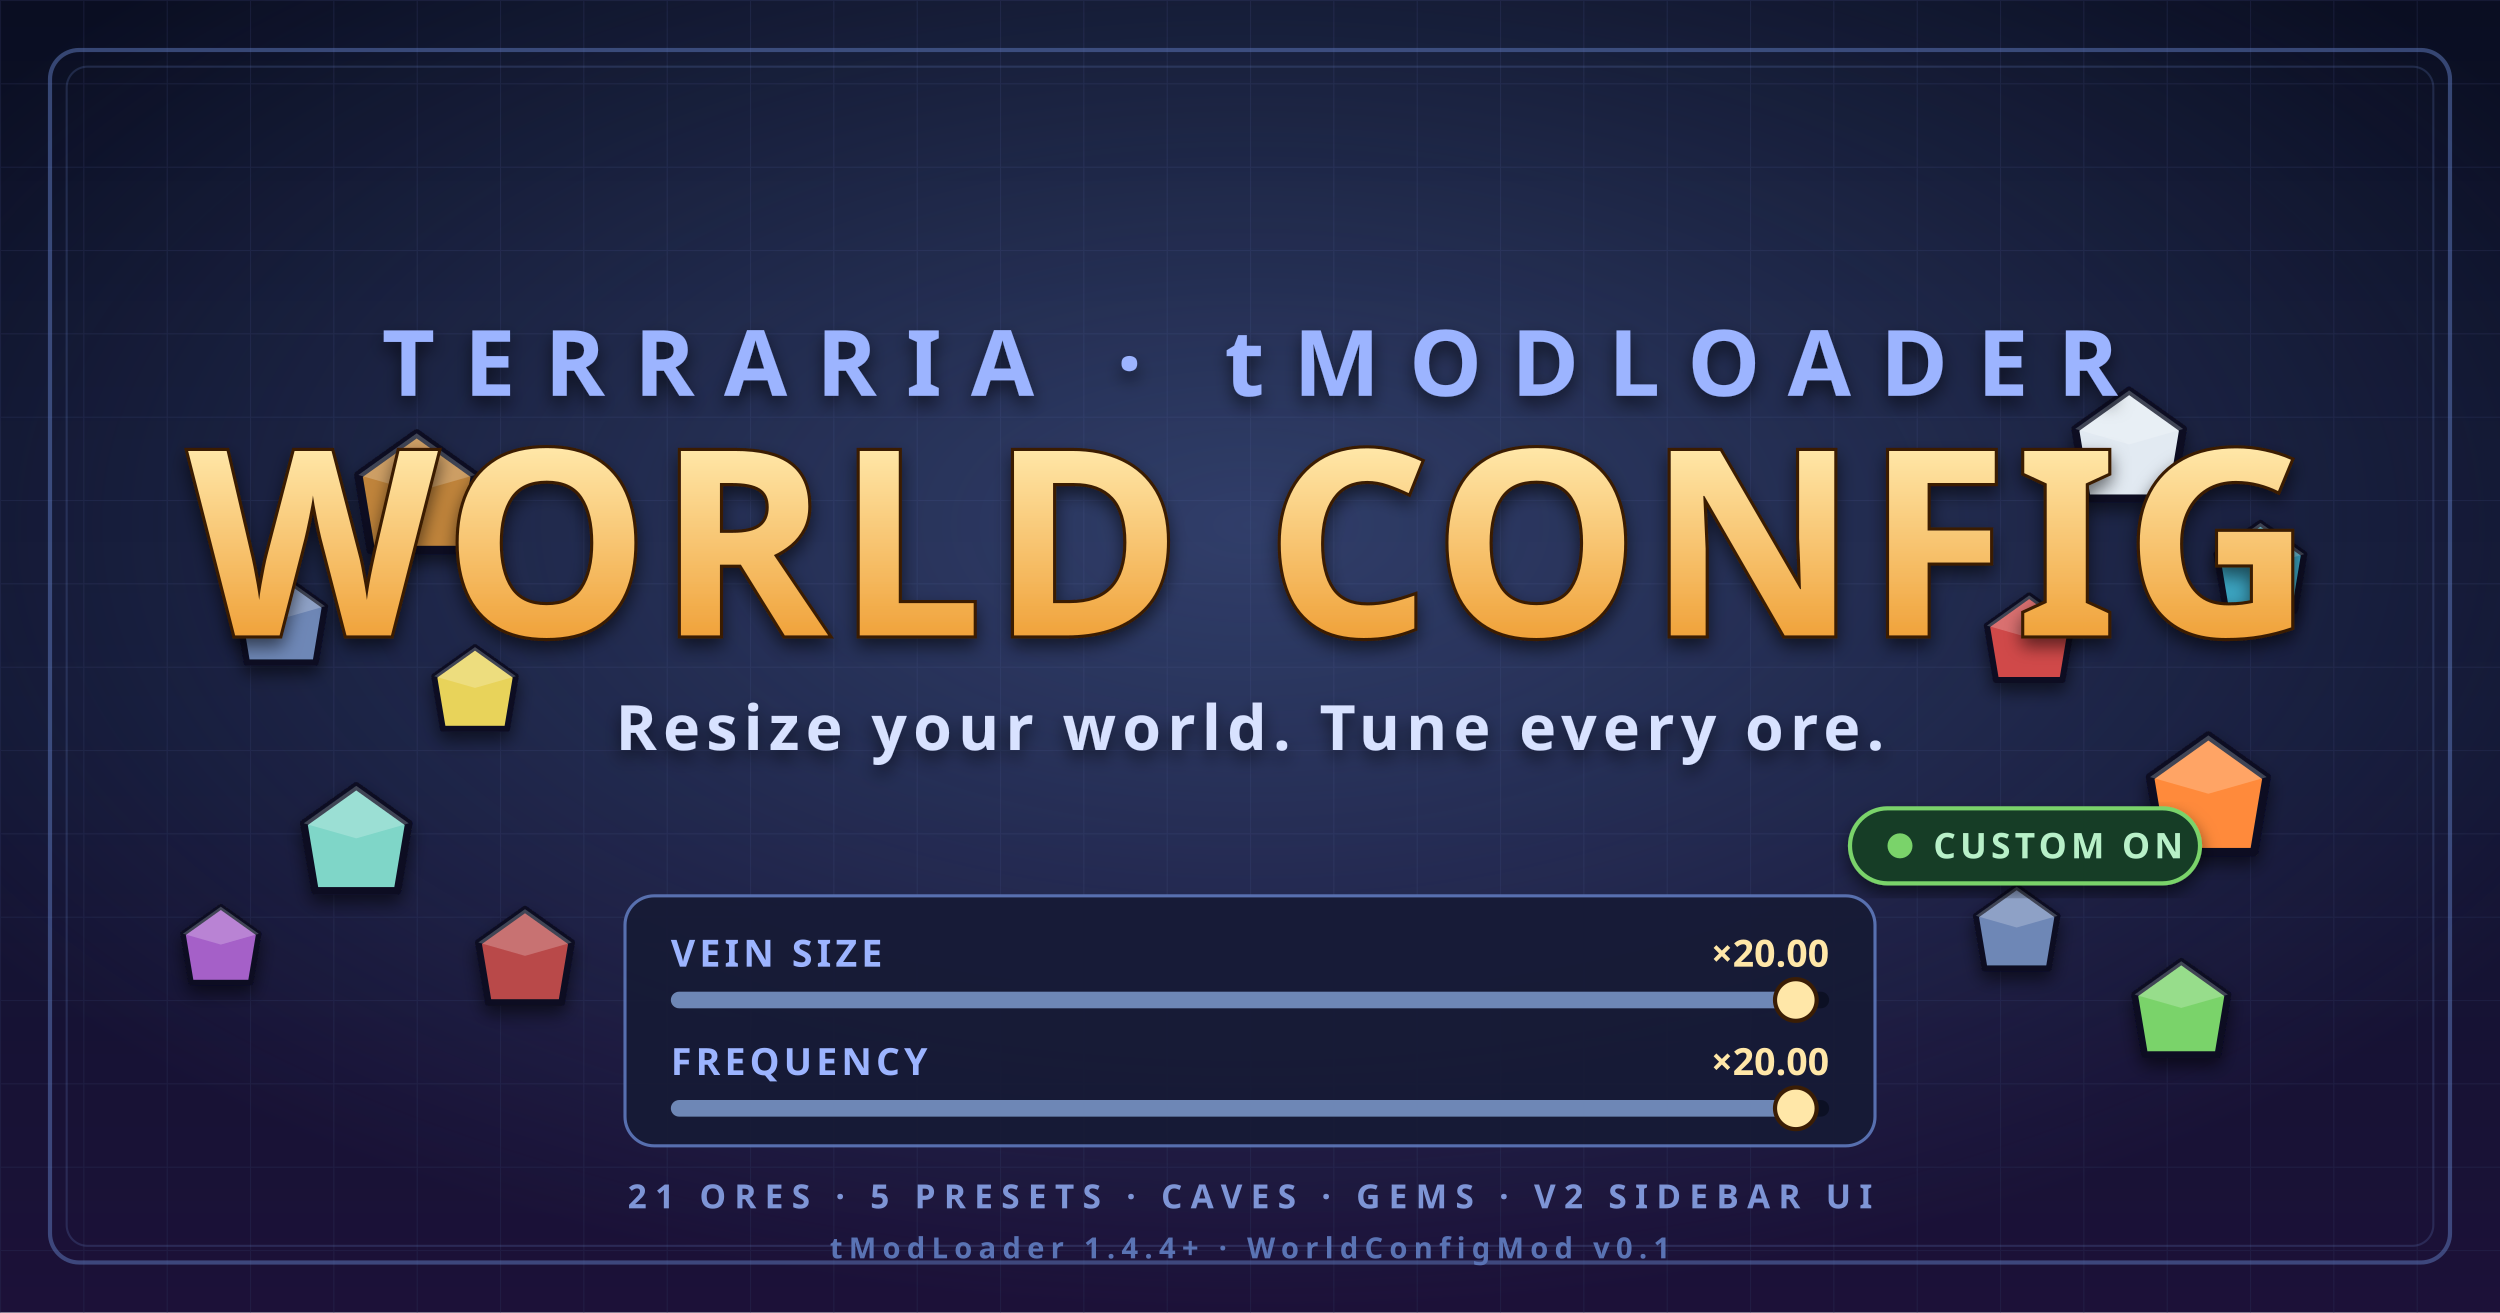
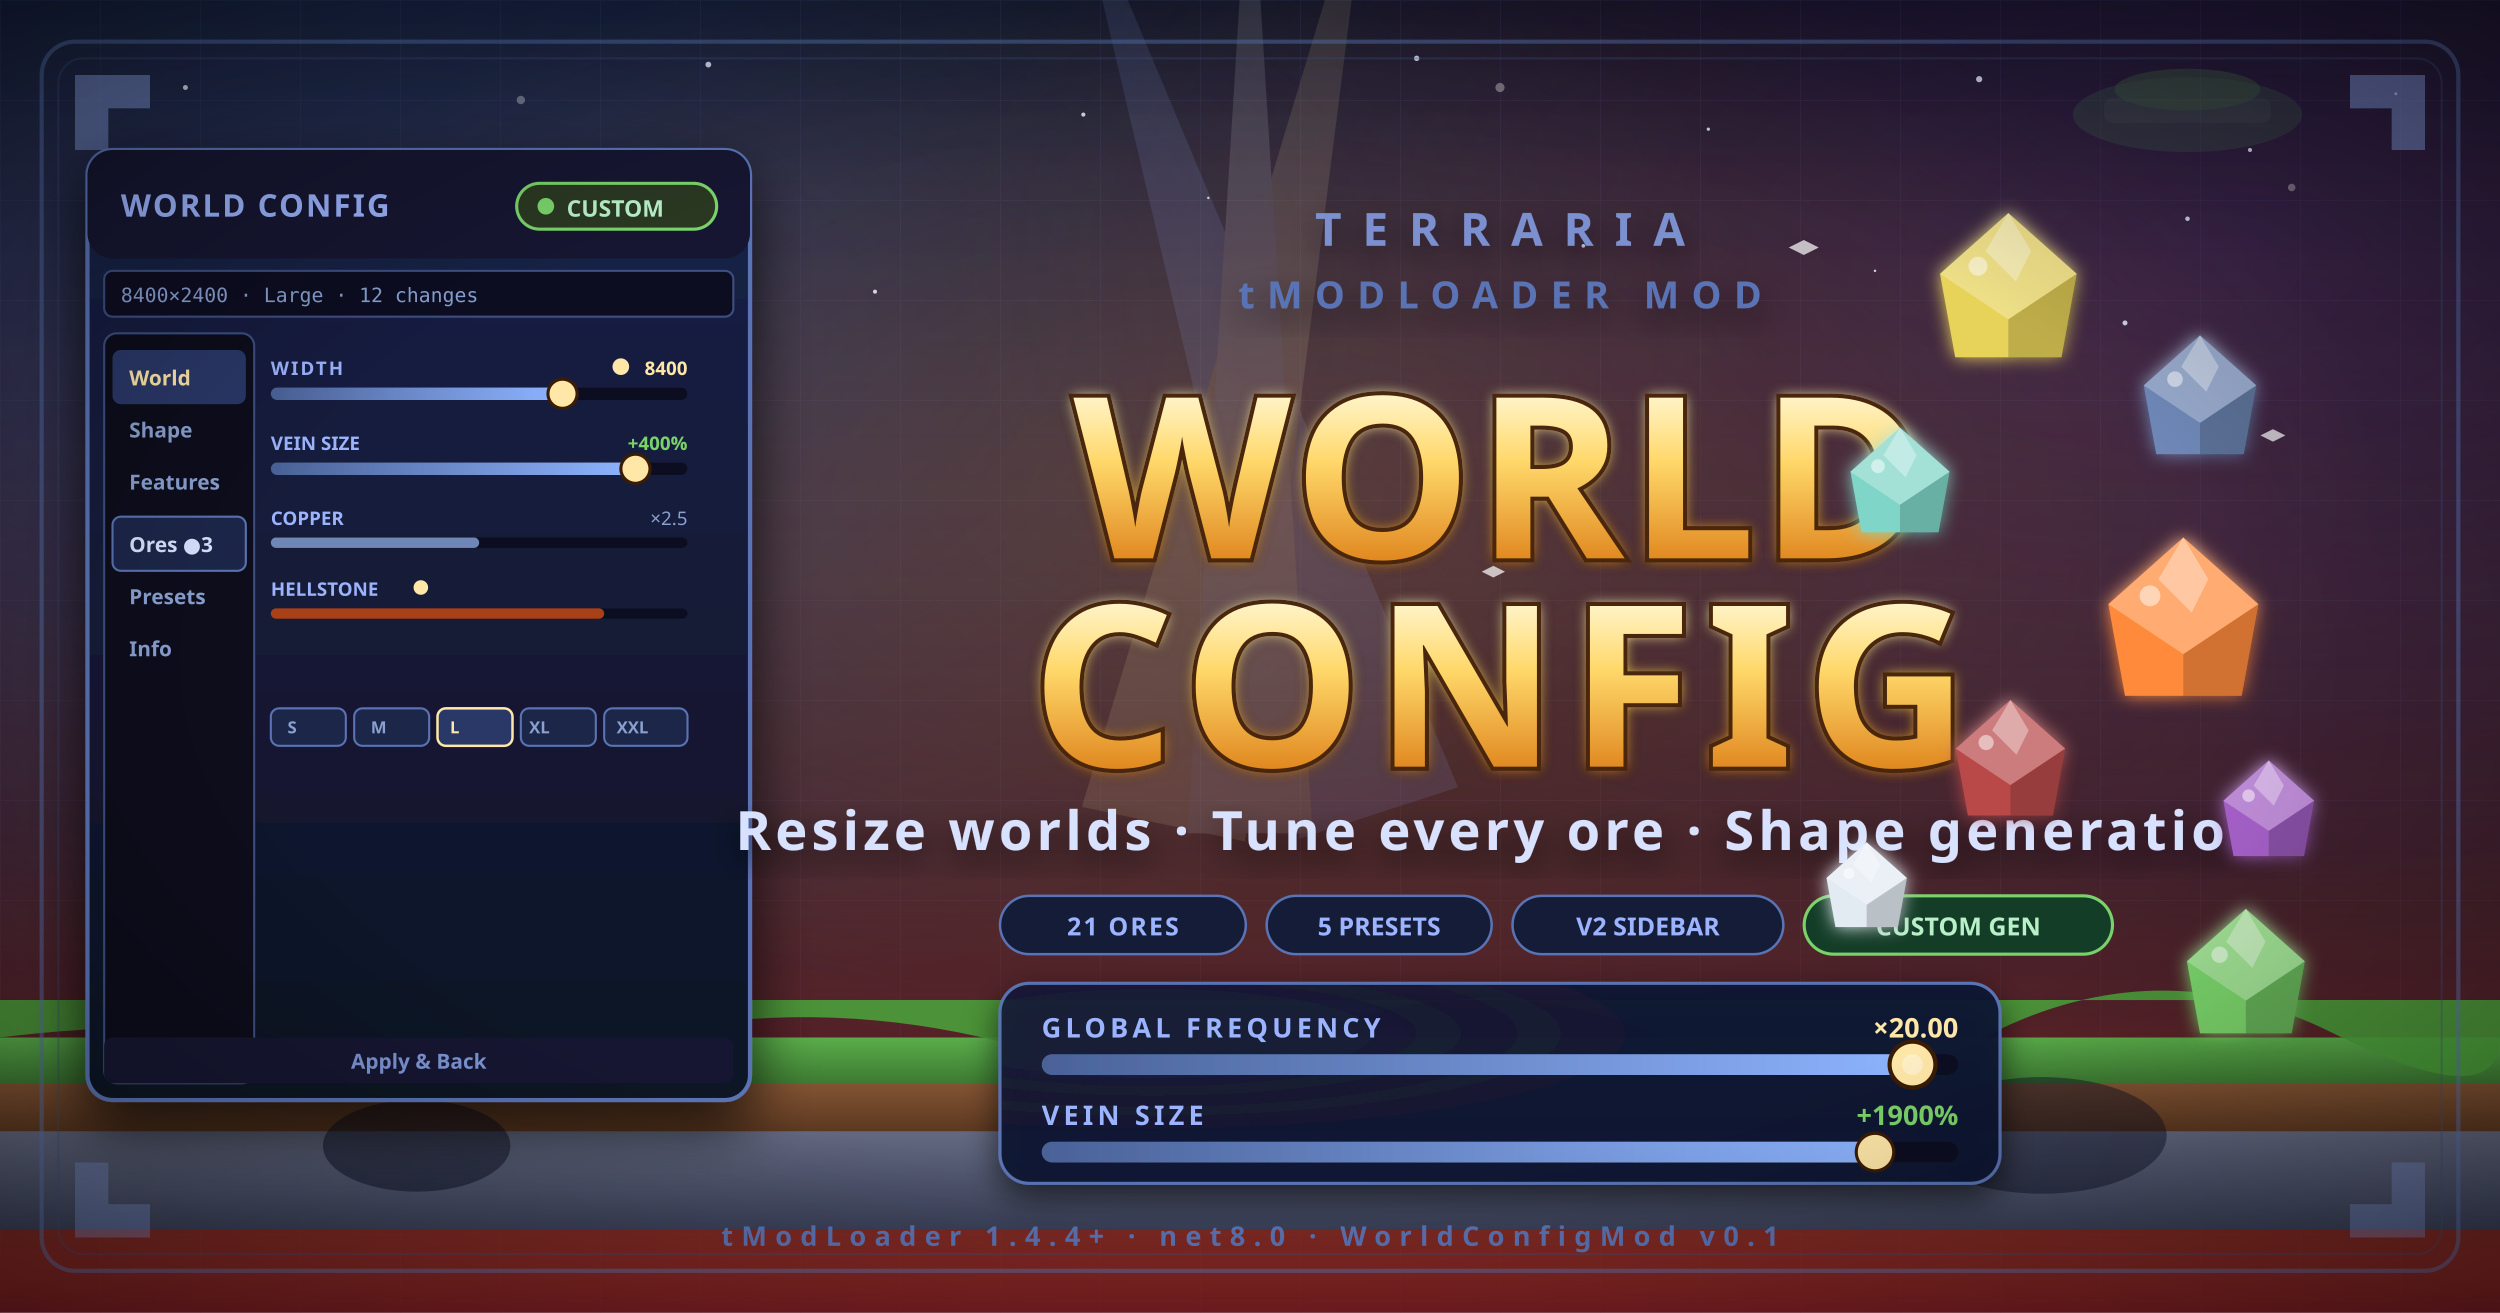
- <svg xmlns="http://www.w3.org/2000/svg" viewBox="0 0 1200 630" font-family="Verdana, 'Trebuchet MS', sans-serif">
+ <svg xmlns="http://www.w3.org/2000/svg" viewBox="0 0 1200 630" role="img" aria-labelledby="bannerTitle bannerDesc">
  <defs>
-     <linearGradient id="bg" x1="0" y1="0" x2="0" y2="1">
-       <stop offset="0" stop-color="#0a0e22" />
-       <stop offset="0.55" stop-color="#101430" />
-       <stop offset="1" stop-color="#1c1138" />
-     </linearGradient>
-     <linearGradient id="title" x1="0" y1="0" x2="0" y2="1">
-       <stop offset="0" stop-color="#ffe7a8" />
-       <stop offset="1" stop-color="#f0a23a" />
-     </linearGradient>
-     <radialGradient id="glow" cx="50%" cy="40%" r="60%">
-       <stop offset="0" stop-color="#5a73b4" stop-opacity="0.45" />
-       <stop offset="1" stop-color="#5a73b4" stop-opacity="0" />
-     </radialGradient>
-     <filter id="shadow" x="-20%" y="-20%" width="140%" height="140%">
-       <feDropShadow dx="0" dy="4" stdDeviation="4" flood-color="#000" flood-opacity="0.55" />
-     </filter>
-     <pattern id="grid" width="40" height="40" patternUnits="userSpaceOnUse">
-       <path d="M40 0 H0 V40" fill="none" stroke="#2a3158" stroke-width="1" opacity="0.35" />
+     <linearGradient id="skyTop" x1="0" y1="0" x2="0" y2="1">
+       <stop offset="0%" stop-color="#060a18" />
+       <stop offset="45%" stop-color="#0c1230" />
+       <stop offset="100%" stop-color="#1a0f32" />
+     </linearGradient>
+     <radialGradient id="nebulaL" cx="15%" cy="25%" r="55%">
+       <stop offset="0%" stop-color="#3d5a9e" stop-opacity="0.55" />
+       <stop offset="100%" stop-color="#3d5a9e" stop-opacity="0" />
+     </radialGradient>
+     <radialGradient id="nebulaR" cx="88%" cy="20%" r="50%">
+       <stop offset="0%" stop-color="#6b3d8e" stop-opacity="0.4" />
+       <stop offset="100%" stop-color="#6b3d8e" stop-opacity="0" />
+     </radialGradient>
+     <radialGradient id="titleGlow" cx="50%" cy="38%" r="45%">
+       <stop offset="0%" stop-color="#f0a23a" stop-opacity="0.22" />
+       <stop offset="100%" stop-color="#f0a23a" stop-opacity="0" />
+     </radialGradient>
+     <linearGradient id="hellGlow" x1="0" y1="1" x2="0" y2="0">
+       <stop offset="0%" stop-color="#8b2020" stop-opacity="0.65" />
+       <stop offset="35%" stop-color="#c44a18" stop-opacity="0.25" />
+       <stop offset="100%" stop-color="#c44a18" stop-opacity="0" />
+     </linearGradient>
+     <linearGradient id="goldText" x1="0" y1="0" x2="0" y2="1">
+       <stop offset="0%" stop-color="#fff4c8" />
+       <stop offset="40%" stop-color="#ffd86a" />
+       <stop offset="100%" stop-color="#e08820" />
+     </linearGradient>
+     <linearGradient id="sliderFill" x1="0" y1="0" x2="1" y2="0">
+       <stop offset="0%" stop-color="#4a6298" />
+       <stop offset="100%" stop-color="#8eb4ff" />
+     </linearGradient>
+     <linearGradient id="panelBg" x1="0" y1="0" x2="0" y2="1">
+       <stop offset="0%" stop-color="#1a2248" />
+       <stop offset="100%" stop-color="#0e1224" />
+     </linearGradient>
+     <linearGradient id="grass" x1="0" y1="0" x2="0" y2="1">
+       <stop offset="0%" stop-color="#5aad4a" />
+       <stop offset="100%" stop-color="#3d7a32" />
+     </linearGradient>
+     <linearGradient id="dirt" x1="0" y1="0" x2="0" y2="1">
+       <stop offset="0%" stop-color="#8b5a38" />
+       <stop offset="100%" stop-color="#5c3820" />
+     </linearGradient>
+     <linearGradient id="stone" x1="0" y1="0" x2="0" y2="1">
+       <stop offset="0%" stop-color="#6a7088" />
+       <stop offset="100%" stop-color="#3a4058" />
+     </linearGradient>
+     <filter id="softShadow" x="-30%" y="-30%" width="160%" height="160%">
+       <feDropShadow dx="0" dy="6" stdDeviation="8" flood-color="#000" flood-opacity="0.65" />
+     </filter>
+     <filter id="glowGold" x="-40%" y="-40%" width="180%" height="180%">
+       <feGaussianBlur stdDeviation="3" result="b" />
+       <feMerge>
+         <feMergeNode in="b" />
+         <feMergeNode in="SourceGraphic" />
+       </feMerge>
+     </filter>
+     <filter id="gemGlow" x="-50%" y="-50%" width="200%" height="200%">
+       <feGaussianBlur stdDeviation="4" result="blur" />
+       <feMerge>
+         <feMergeNode in="blur" />
+         <feMergeNode in="SourceGraphic" />
+       </feMerge>
+     </filter>
+     <filter id="panelShadow" x="-15%" y="-10%" width="130%" height="125%">
+       <feDropShadow dx="0" dy="12" stdDeviation="14" flood-color="#000" flood-opacity="0.75" />
+     </filter>
+     <pattern id="grid" width="48" height="48" patternUnits="userSpaceOnUse">
+       <path d="M48 0 H0 V48" fill="none" stroke="#2e3868" stroke-width="0.8" opacity="0.28" />
    </pattern>
-     <symbol id="ore" viewBox="-20 -20 40 40">
-       <polygon points="0,-16 14,-6 11,12 -11,12 -14,-6" fill="currentColor" stroke="#0b0f24" stroke-width="2" stroke-linejoin="round" />
-       <polygon points="0,-16 14,-6 0,-2 -14,-6" fill="#fff" fill-opacity="0.22" />
+     <symbol id="crystal" viewBox="-24 -28 48 56">
+       <path d="M0,-24 L18,-8 L14,14 L-14,14 L-18,-8 Z" fill="currentColor" />
+       <path d="M0,-24 L18,-8 L0,4 L-18,-8 Z" fill="#fff" fill-opacity="0.28" />
+       <path d="M0,4 L18,-8 L14,14 L0,14 Z" fill="#000" fill-opacity="0.18" />
+       <path d="M-6,-14 L0,-24 L6,-14 L2,-6 Z" fill="#fff" fill-opacity="0.35" />
+       <circle cx="-8" cy="-10" r="2.5" fill="#fff" fill-opacity="0.5" />
    </symbol>
+     <radialGradient id="vignette" cx="50%" cy="50%" r="72%">
+       <stop offset="55%" stop-color="#000" stop-opacity="0" />
+       <stop offset="100%" stop-color="#000" stop-opacity="0.42" />
+     </radialGradient>
  </defs>
-   <rect width="1200" height="630" fill="url(#bg)" />
+   <rect width="1200" height="630" fill="url(#skyTop)" />
  <rect width="1200" height="630" fill="url(#grid)" />
-   <rect width="1200" height="630" fill="url(#glow)" />
-   <rect x="24" y="24" width="1152" height="582" rx="14" fill="none" stroke="#5a73b4" stroke-width="2" opacity="0.55" />
-   <rect x="32" y="32" width="1136" height="566" rx="10" fill="none" stroke="#5a73b4" stroke-width="1" opacity="0.25" />
-   <g filter="url(#shadow)">
-     <use href="#ore" x="160" y="200" width="80" height="80" color="#c0843a" />
-     <use href="#ore" x="105" y="270" width="60" height="60" color="#6e87b6" />
-     <use href="#ore" x="200" y="305" width="56" height="56" color="#e8d35a" />
-     <use href="#ore" x="135" y="370" width="72" height="72" color="#7fd6c8" />
-     <use href="#ore" x="220" y="430" width="64" height="64" color="#b94a4a" />
-     <use href="#ore" x="80" y="430" width="52" height="52" color="#a560c8" />
-   </g>
-   <g filter="url(#shadow)">
-     <use href="#ore" x="985" y="180" width="74" height="74" color="#e2eaf2" />
-     <use href="#ore" x="1055" y="245" width="60" height="60" color="#3aa3c0" />
-     <use href="#ore" x="945" y="280" width="58" height="58" color="#d04848" />
-     <use href="#ore" x="1020" y="345" width="80" height="80" color="#ff8a3a" />
-     <use href="#ore" x="940" y="420" width="56" height="56" color="#6e87b6" />
-     <use href="#ore" x="1015" y="455" width="64" height="64" color="#7ad36a" />
-   </g>
-   <g text-anchor="middle" filter="url(#shadow)">
-     <text x="600" y="190" font-size="44" font-weight="700" letter-spacing="14" fill="#9cb4ff">TERRARIA · tMODLOADER</text>
-     <text x="600" y="305" font-size="124" font-weight="900" letter-spacing="4" fill="url(#title)" stroke="#3a1d05" stroke-width="3" paint-order="stroke fill">WORLD CONFIG</text>
-     <text x="600" y="360" font-size="30" font-weight="600" fill="#d8e2ff" letter-spacing="3">Resize your world. Tune every ore.</text>
-   </g>
-   <g filter="url(#shadow)">
-     <rect x="888" y="388" width="168" height="36" rx="18" fill="#143d28" stroke="#7ad36a" stroke-width="2" />
-     <circle cx="912" cy="406" r="6" fill="#7ad36a" />
-     <text x="928" y="412" font-size="17" font-weight="700" fill="#b8f0c8" letter-spacing="2">CUSTOM ON</text>
-   </g>
-   <g transform="translate(300,430)">
-     <rect x="0" y="0" width="600" height="120" rx="14" fill="#161a36" stroke="#5a73b4" stroke-width="1.5" opacity="0.95" />
-     <text x="22" y="34" font-size="18" font-weight="700" fill="#9cb4ff" letter-spacing="2">VEIN SIZE</text>
-     <text x="578" y="34" font-size="18" font-weight="700" fill="#ffe7a8" text-anchor="end">×20.00</text>
-     <rect x="22" y="46" width="556" height="8" rx="4" fill="#0c1024" />
-     <rect x="22" y="46" width="540" height="8" rx="4" fill="#6e87b6" />
-     <circle cx="562" cy="50" r="10" fill="#ffe7a8" stroke="#3a1d05" stroke-width="2" />
-     <text x="22" y="86" font-size="18" font-weight="700" fill="#9cb4ff" letter-spacing="2">FREQUENCY</text>
-     <text x="578" y="86" font-size="18" font-weight="700" fill="#ffe7a8" text-anchor="end">×20.00</text>
-     <rect x="22" y="98" width="556" height="8" rx="4" fill="#0c1024" />
-     <rect x="22" y="98" width="540" height="8" rx="4" fill="#6e87b6" />
-     <circle cx="562" cy="102" r="10" fill="#ffe7a8" stroke="#3a1d05" stroke-width="2" />
-   </g>
-   <g text-anchor="middle">
-     <text x="600" y="580" font-size="16" font-weight="700" fill="#7e95d6" letter-spacing="4">21 ORES · 5 PRESETS · CAVES · GEMS · V2 SIDEBAR UI</text>
-     <text x="600" y="604" font-size="14" font-weight="600" fill="#5a73b4" letter-spacing="3">tModLoader 1.4.4+ · WorldConfigMod v0.1</text>
-   </g>
+   <rect width="1200" height="630" fill="url(#nebulaL)" />
+   <rect width="1200" height="630" fill="url(#nebulaR)" />
+   <rect width="1200" height="630" fill="url(#titleGlow)" />
+   <rect width="1200" height="630" fill="url(#hellGlow)" />
+   <g fill="#e8eeff" opacity="0.85">
+     <circle cx="89" cy="42" r="1.2" />
+     <circle cx="210" cy="78" r="0.9" />
+     <circle cx="340" cy="31" r="1.4" />
+     <circle cx="520" cy="55" r="1" />
+     <circle cx="680" cy="28" r="1.3" />
+     <circle cx="820" cy="62" r="0.8" />
+     <circle cx="950" cy="38" r="1.5" />
+     <circle cx="1080" cy="72" r="1" />
+     <circle cx="1150" cy="45" r="0.7" />
+     <circle cx="145" cy="120" r="0.8" />
+     <circle cx="1050" cy="105" r="1.1" />
+     <circle cx="580" cy="95" r="0.6" />
+     <circle cx="420" cy="140" r="1" />
+     <circle cx="760" cy="118" r="0.9" />
+     <circle cx="180" cy="165" r="0.7" />
+     <circle cx="1020" cy="155" r="1.2" />
+     <circle cx="300" cy="88" r="0.5" />
+     <circle cx="900" cy="130" r="0.6" />
+   </g>
+   <g fill="#fff" opacity="0.35">
+     <circle cx="250" cy="48" r="2" />
+     <circle cx="720" cy="42" r="2.2" />
+     <circle cx="1100" cy="90" r="1.8" />
+   </g>
+   <g opacity="0.12" transform="translate(600,200)">
+     <path d="M0,-280 L-40,200 L40,200 Z" fill="#9cb4ff" transform="rotate(-18)" />
+     <path d="M0,-280 L-40,200 L40,200 Z" fill="#ffe7a8" transform="rotate(12)" />
+     <path d="M0,-280 L-30,200 L30,200 Z" fill="#fff" transform="rotate(0)" />
+   </g>
+   <g transform="translate(0,480)">
+     <path d="M0,0 Q300,40 600,20 T1200,0 L1200,150 L0,150 Z" fill="url(#hellGlow)" opacity="0.9" />
+     <rect x="0" y="55" width="1200" height="55" fill="url(#stone)" />
+     <rect x="0" y="35" width="1200" height="28" fill="url(#dirt)" />
+     <rect x="0" y="18" width="1200" height="22" fill="url(#grass)" />
+     <path d="M0,18 Q80,8 160,18 T320,14 T480,20 T640,12 T800,18 T960,14 T1120,16 T1200,18 L1200,0 L0,0 Z" fill="#4a9e3a" opacity="0.9" />
+     <ellipse cx="200" cy="70" rx="45" ry="22" fill="#0a0e22" opacity="0.5" />
+     <ellipse cx="980" cy="65" rx="60" ry="28" fill="#0a0e22" opacity="0.45" />
+   </g>
+   <rect x="20" y="20" width="1160" height="590" rx="16" fill="none" stroke="#5a73b4" stroke-width="2" opacity="0.5" />
+   <rect x="28" y="28" width="1144" height="574" rx="12" fill="none" stroke="#3d4f82" stroke-width="1" opacity="0.35" />
+   <path d="M36 36 H72 V52 H52 V72 H36 Z" fill="#7e95d6" opacity="0.6" />
+   <path d="M1164 36 H1128 V52 H1148 V72 H1164 Z" fill="#7e95d6" opacity="0.6" />
+   <path d="M36 594 H72 V578 H52 V558 H36 Z" fill="#7e95d6" opacity="0.4" />
+   <path d="M1164 594 H1128 V578 H1148 V558 H1164 Z" fill="#7e95d6" opacity="0.4" />
+   <g filter="url(#panelShadow)">
+     <rect x="42" y="72" width="318" height="456" rx="12" fill="url(#panelBg)" stroke="#5a73b4" stroke-width="2" />
+     <rect x="42" y="72" width="318" height="52" rx="12" fill="#121830" />
+     <text x="58" y="104" font-family="Segoe UI, Verdana, sans-serif" font-size="15" font-weight="700" fill="#9cb4ff" letter-spacing="1">WORLD CONFIG</text>
+     <rect x="248" y="88" width="96" height="22" rx="11" fill="#2a3820" stroke="#7ad36a" stroke-width="1.5" />
+     <circle cx="262" cy="99" r="4" fill="#7ad36a" />
+     <text x="272" y="104" font-family="Segoe UI, Verdana, sans-serif" font-size="11" font-weight="700" fill="#b8f0c8">CUSTOM</text>
+     <rect x="50" y="130" width="302" height="22" rx="4" fill="#0c1024" stroke="#3d4f82" stroke-width="1" />
+     <text x="58" y="145" font-family="Consolas, monospace" font-size="9.5" fill="#8aa0d0">8400×2400 · Large · 12 changes</text>
+     <rect x="50" y="160" width="72" height="360" rx="6" fill="#0a0e1c" stroke="#3d4f82" stroke-width="1" />
+     <g font-family="Segoe UI, Verdana, sans-serif" font-size="10" font-weight="600">
+       <rect x="54" y="168" width="64" height="26" rx="4" fill="#2a3868" />
+       <text x="62" y="185" fill="#ffe7a8">World</text>
+       <text x="62" y="210" fill="#8aa0d0">Shape</text>
+       <text x="62" y="235" fill="#8aa0d0">Features</text>
+       <rect x="54" y="248" width="64" height="26" rx="4" fill="#1e2848" stroke="#5a73b4" stroke-width="1" />
+       <text x="62" y="265" fill="#d8e2ff">Ores ●3</text>
+       <text x="62" y="290" fill="#8aa0d0">Presets</text>
+       <text x="62" y="315" fill="#8aa0d0">Info</text>
+     </g>
+     <g transform="translate(130,168)" font-family="Segoe UI, Verdana, sans-serif">
+       <text x="0" y="12" font-size="9" font-weight="700" fill="#9cb4ff" letter-spacing="1">WIDTH</text>
+       <circle cx="168" cy="8" r="4" fill="#ffe7a8" />
+       <text x="200" y="12" font-size="9" font-weight="700" fill="#ffe7a8" text-anchor="end">8400</text>
+       <rect x="0" y="18" width="200" height="6" rx="3" fill="#0c1024" />
+       <rect x="0" y="18" width="140" height="6" rx="3" fill="url(#sliderFill)" />
+       <circle cx="140" cy="21" r="7" fill="#ffe7a8" stroke="#3a1d05" stroke-width="1.5" />
+       <text x="0" y="48" font-size="9" font-weight="700" fill="#9cb4ff">VEIN SIZE</text>
+       <text x="200" y="48" font-size="9" font-weight="700" fill="#7ad36a" text-anchor="end">+400%</text>
+       <rect x="0" y="54" width="200" height="6" rx="3" fill="#0c1024" />
+       <rect x="0" y="54" width="175" height="6" rx="3" fill="url(#sliderFill)" />
+       <circle cx="175" cy="57" r="7" fill="#ffe7a8" stroke="#3a1d05" stroke-width="1.5" />
+       <text x="0" y="84" font-size="9" font-weight="700" fill="#9cb4ff">COPPER</text>
+       <text x="200" y="84" font-size="9" fill="#8aa0d0" text-anchor="end">×2.5</text>
+       <rect x="0" y="90" width="200" height="5" rx="2.5" fill="#0c1024" />
+       <rect x="0" y="90" width="100" height="5" rx="2.5" fill="#6e87b6" />
+       <text x="0" y="118" font-size="9" font-weight="700" fill="#9cb4ff">HELLSTONE</text>
+       <circle cx="72" cy="114" r="3.5" fill="#ffe7a8" />
+       <rect x="0" y="124" width="200" height="5" rx="2.5" fill="#0c1024" />
+       <rect x="0" y="124" width="160" height="5" rx="2.5" fill="#c44a18" opacity="0.85" />
+     </g>
+     <g transform="translate(130,340)" font-family="Segoe UI, Verdana, sans-serif" font-size="8" font-weight="700">
+       <rect x="0" y="0" width="36" height="18" rx="4" fill="#1e2848" stroke="#5a73b4" />
+       <text x="8" y="12" fill="#8aa0d0">S</text>
+       <rect x="40" y="0" width="36" height="18" rx="4" fill="#1e2848" stroke="#5a73b4" />
+       <text x="48" y="12" fill="#8aa0d0">M</text>
+       <rect x="80" y="0" width="36" height="18" rx="4" fill="#2a3868" stroke="#ffe7a8" stroke-width="1.2" />
+       <text x="86" y="12" fill="#ffe7a8">L</text>
+       <rect x="120" y="0" width="36" height="18" rx="4" fill="#1e2848" stroke="#5a73b4" />
+       <text x="124" y="12" fill="#8aa0d0">XL</text>
+       <rect x="160" y="0" width="40" height="18" rx="4" fill="#1e2848" stroke="#5a73b4" />
+       <text x="166" y="12" fill="#8aa0d0">XXL</text>
+     </g>
+     <rect x="50" y="498" width="302" height="22" rx="4" fill="#121830" />
+     <text x="201" y="513" font-family="Segoe UI, Verdana, sans-serif" font-size="10" font-weight="600" fill="#7e95d6" text-anchor="middle">Apply &amp; Back</text>
+   </g>
+   <g text-anchor="middle" filter="url(#softShadow)">
+     <text x="720" y="118" font-family="Segoe UI, Verdana, sans-serif" font-size="22" font-weight="700" letter-spacing="10" fill="#7e95d6" opacity="0.95">TERRARIA</text>
+     <text x="720" y="148" font-family="Segoe UI, Verdana, sans-serif" font-size="18" font-weight="600" letter-spacing="6" fill="#5a73b4">tMODLOADER MOD</text>
+   </g>
+   <g text-anchor="middle" filter="url(#glowGold)">
+     <text x="720" y="268" font-family="Segoe UI, Verdana, sans-serif" font-size="108" font-weight="900" letter-spacing="2" fill="url(#goldText)" stroke="#4a2808" stroke-width="4" paint-order="stroke fill">WORLD</text>
+     <text x="720" y="368" font-family="Segoe UI, Verdana, sans-serif" font-size="108" font-weight="900" letter-spacing="6" fill="url(#goldText)" stroke="#4a2808" stroke-width="4" paint-order="stroke fill">CONFIG</text>
+   </g>
+   <text x="720" y="408" text-anchor="middle" font-family="Segoe UI, Verdana, sans-serif" font-size="26" font-weight="600" fill="#d8e2ff" letter-spacing="2" filter="url(#softShadow)">
+     Resize worlds · Tune every ore · Shape generation
+   </text>
+   <g transform="translate(480,430)" font-family="Segoe UI, Verdana, sans-serif" font-size="12" font-weight="700">
+     <rect x="0" y="0" width="118" height="28" rx="14" fill="#141c38" stroke="#5a73b4" stroke-width="1.2" />
+     <text x="59" y="19" text-anchor="middle" fill="#9cb4ff" letter-spacing="1">21 ORES</text>
+     <rect x="128" y="0" width="108" height="28" rx="14" fill="#141c38" stroke="#5a73b4" stroke-width="1.2" />
+     <text x="182" y="19" text-anchor="middle" fill="#9cb4ff">5 PRESETS</text>
+     <rect x="246" y="0" width="130" height="28" rx="14" fill="#141c38" stroke="#5a73b4" stroke-width="1.2" />
+     <text x="311" y="19" text-anchor="middle" fill="#9cb4ff">V2 SIDEBAR</text>
+     <rect x="386" y="0" width="148" height="28" rx="14" fill="#143d28" stroke="#7ad36a" stroke-width="1.5" />
+     <text x="460" y="19" text-anchor="middle" fill="#b8f0c8">CUSTOM GEN</text>
+   </g>
+   <g transform="translate(480,472)" filter="url(#softShadow)">
+     <rect x="0" y="0" width="480" height="96" rx="14" fill="#121830" fill-opacity="0.94" stroke="#5a73b4" stroke-width="1.5" />
+     <rect x="0" y="0" width="480" height="96" rx="14" fill="url(#nebulaL)" opacity="0.12" />
+     <text x="20" y="26" font-family="Segoe UI, Verdana, sans-serif" font-size="13" font-weight="700" fill="#9cb4ff" letter-spacing="2">GLOBAL FREQUENCY</text>
+     <text x="460" y="26" font-family="Segoe UI, Verdana, sans-serif" font-size="13" font-weight="700" fill="#ffe7a8" text-anchor="end">×20.00</text>
+     <rect x="20" y="34" width="440" height="10" rx="5" fill="#0c1024" />
+     <rect x="20" y="34" width="418" height="10" rx="5" fill="url(#sliderFill)" />
+     <circle cx="438" cy="39" r="11" fill="#ffe7a8" stroke="#3a1d05" stroke-width="2" />
+     <circle cx="438" cy="39" r="5" fill="#fff8e0" opacity="0.55" />
+     <text x="20" y="68" font-family="Segoe UI, Verdana, sans-serif" font-size="13" font-weight="700" fill="#9cb4ff" letter-spacing="2">VEIN SIZE</text>
+     <text x="460" y="68" font-family="Segoe UI, Verdana, sans-serif" font-size="13" font-weight="700" fill="#7ad36a" text-anchor="end">+1900%</text>
+     <rect x="20" y="76" width="440" height="10" rx="5" fill="#0c1024" />
+     <rect x="20" y="76" width="400" height="10" rx="5" fill="url(#sliderFill)" />
+     <circle cx="420" cy="81" r="9" fill="#ffe7a8" stroke="#3a1d05" stroke-width="1.5" />
+   </g>
+   <g filter="url(#gemGlow)">
+     <use href="#crystal" x="920" y="95" width="88" height="102" color="#e8d35a" />
+     <use href="#crystal" x="1020" y="155" width="72" height="84" color="#6e87b6" />
+     <use href="#crystal" x="880" y="200" width="64" height="74" color="#7fd6c8" />
+     <use href="#crystal" x="1000" y="250" width="96" height="112" color="#ff8a3a" />
+     <use href="#crystal" x="930" y="330" width="70" height="82" color="#b94a4a" />
+     <use href="#crystal" x="1060" y="360" width="58" height="68" color="#a560c8" />
+     <use href="#crystal" x="870" y="400" width="52" height="60" color="#e2eaf2" />
+     <use href="#crystal" x="1040" y="430" width="76" height="88" color="#7ad36a" />
+   </g>
+   <g fill="#fff" opacity="0.7">
+     <path d="M958 120 l4 8 l-8 4 l8 4 l-4 8 l4-8 l8-4 l-8-4z" transform="scale(0.9)" />
+     <path d="M1088 200 l3 6 l-6 3 l6 3 l-3 6 l3-6 l6-3 l-6-3z" />
+     <path d="M1020 380 l4 8 l-8 4 l8 4 l-4 8 l4-8 l8-4 l-8-4z" transform="scale(0.7)" />
+   </g>
+   <g opacity="0.35" transform="translate(1050,55)">
+     <ellipse cx="0" cy="0" rx="55" ry="18" fill="#3d5a4a" />
+     <rect x="-40" y="-8" width="80" height="12" rx="4" fill="#4a7058" />
+     <ellipse cx="0" cy="-12" rx="35" ry="10" fill="#5aad4a" opacity="0.6" />
+   </g>
+   <g text-anchor="middle" font-family="Segoe UI, Verdana, sans-serif">
+     <text x="600" y="598" font-size="13" font-weight="600" fill="#5a73b4" letter-spacing="4">tModLoader 1.4.4+  ·  net8.0  ·  WorldConfigMod v0.1</text>
+   </g>
+   <rect width="1200" height="630" fill="url(#vignette)" pointer-events="none" />
</svg>
